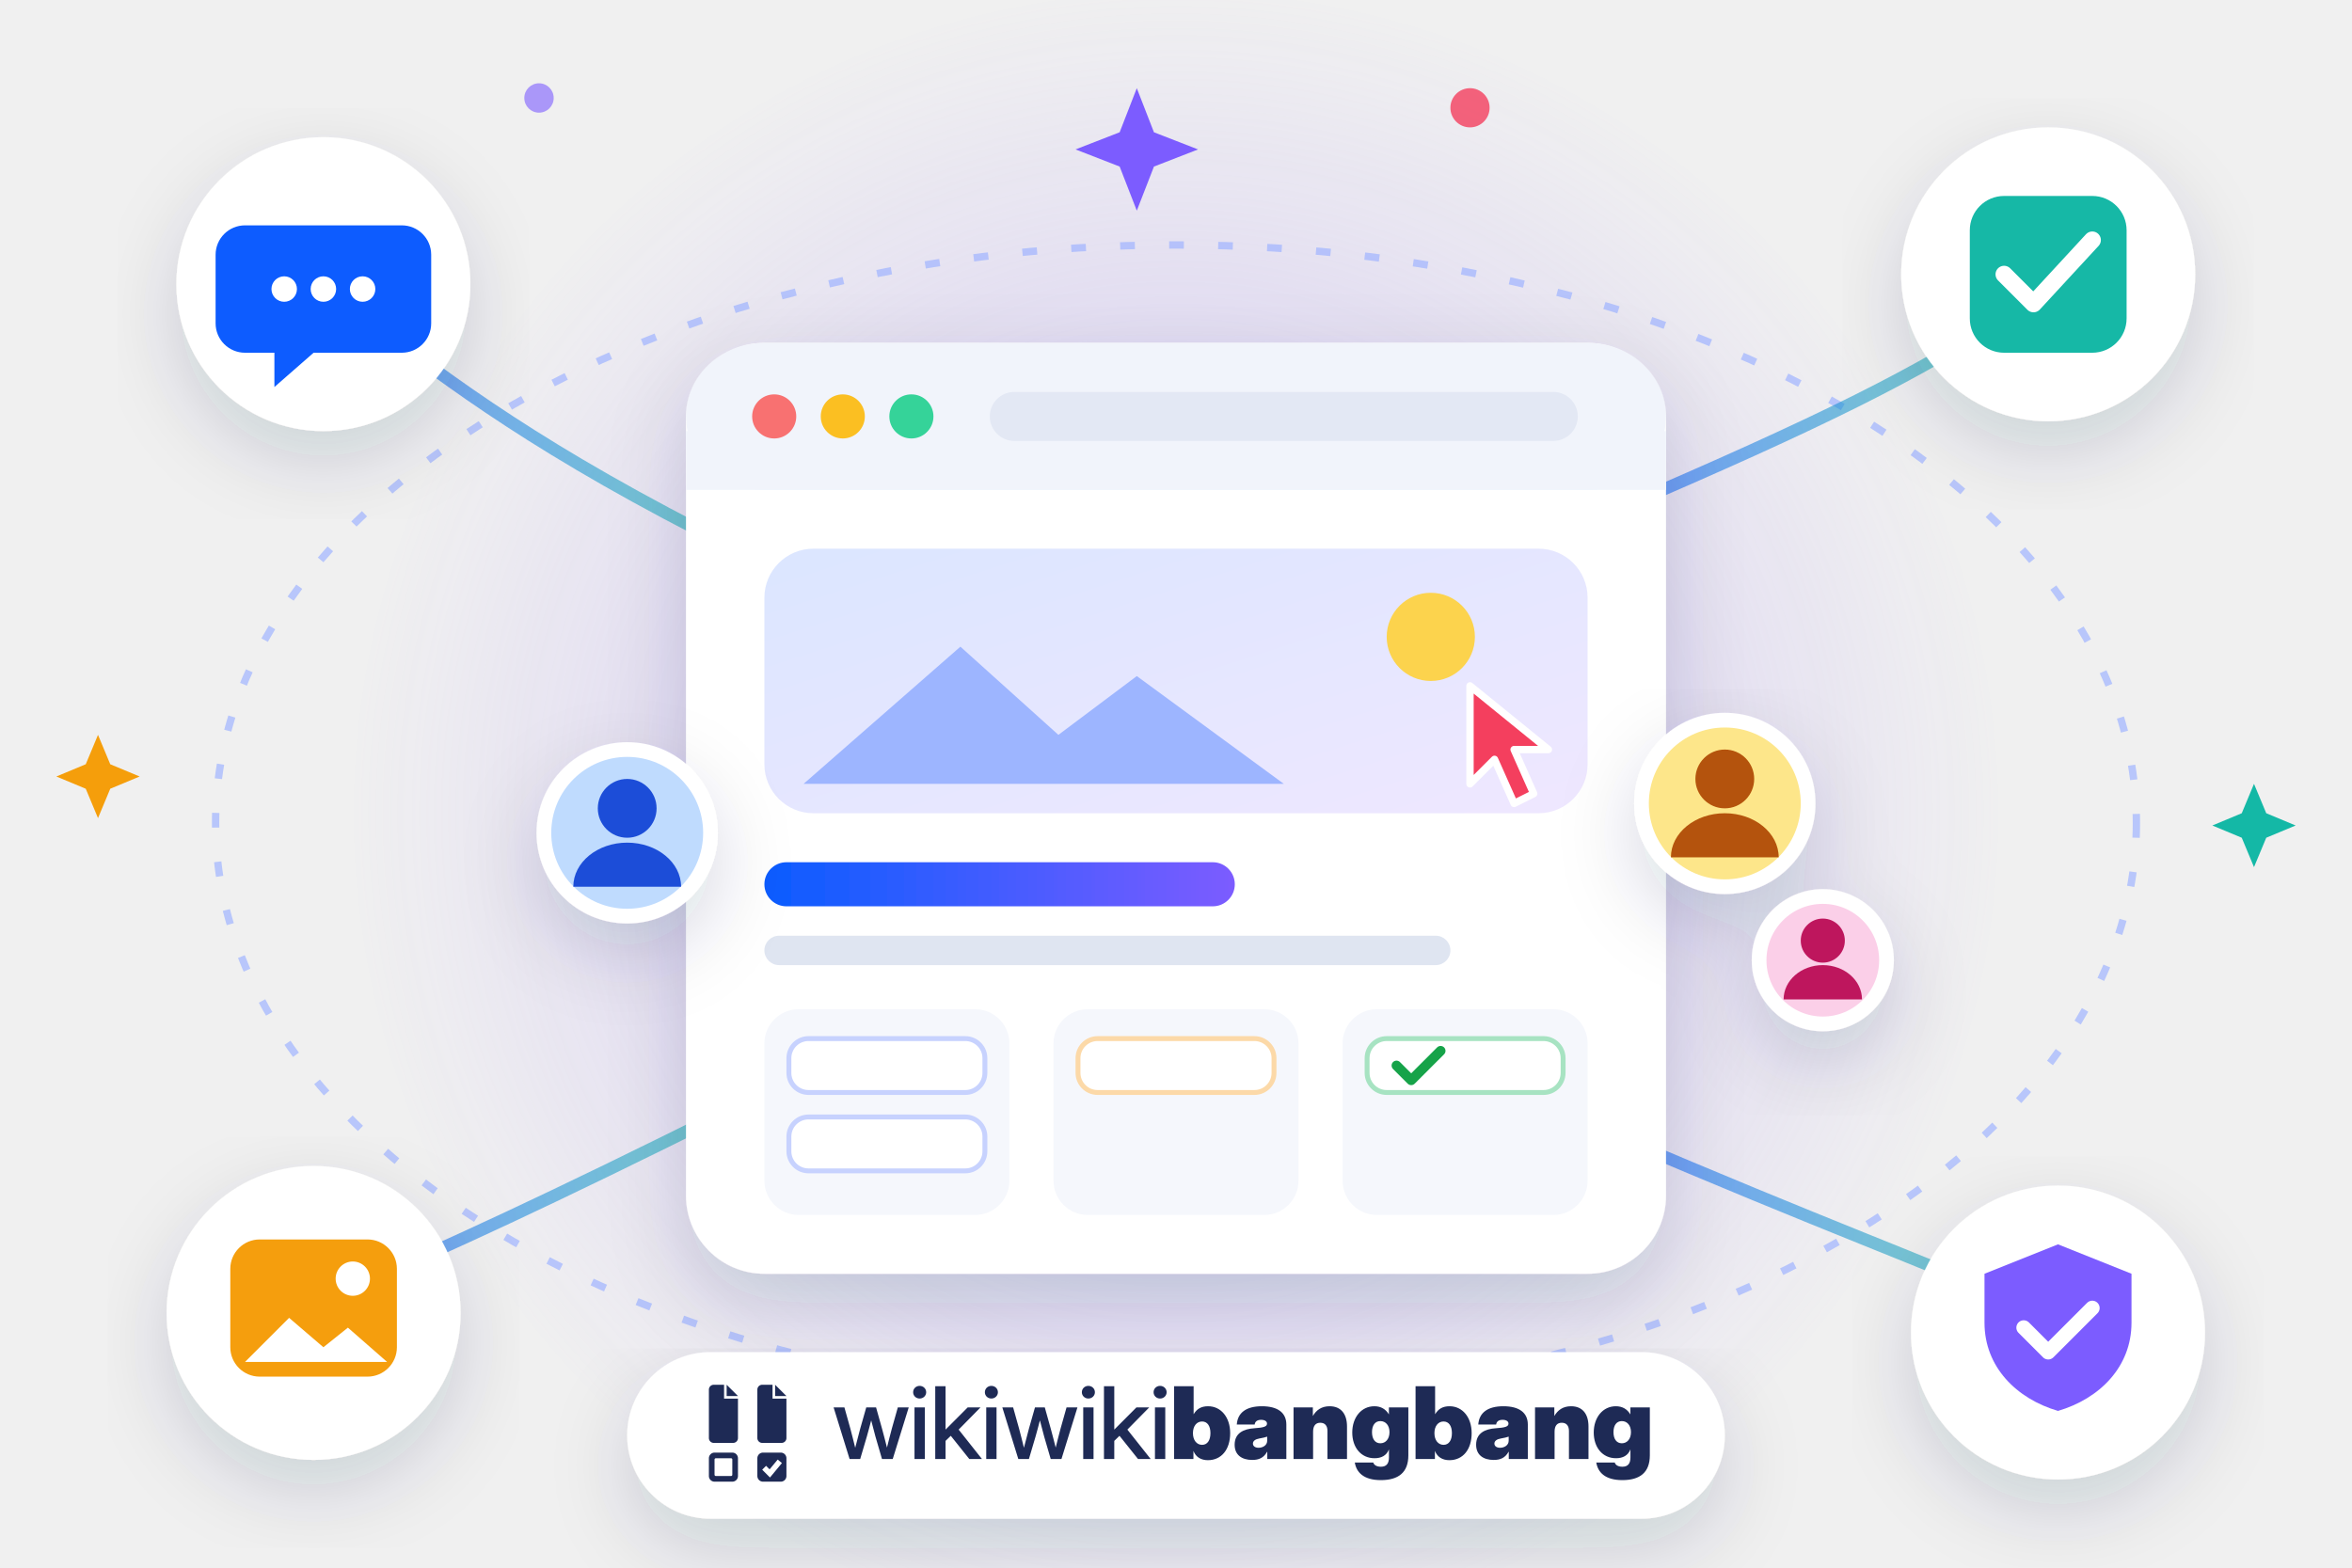
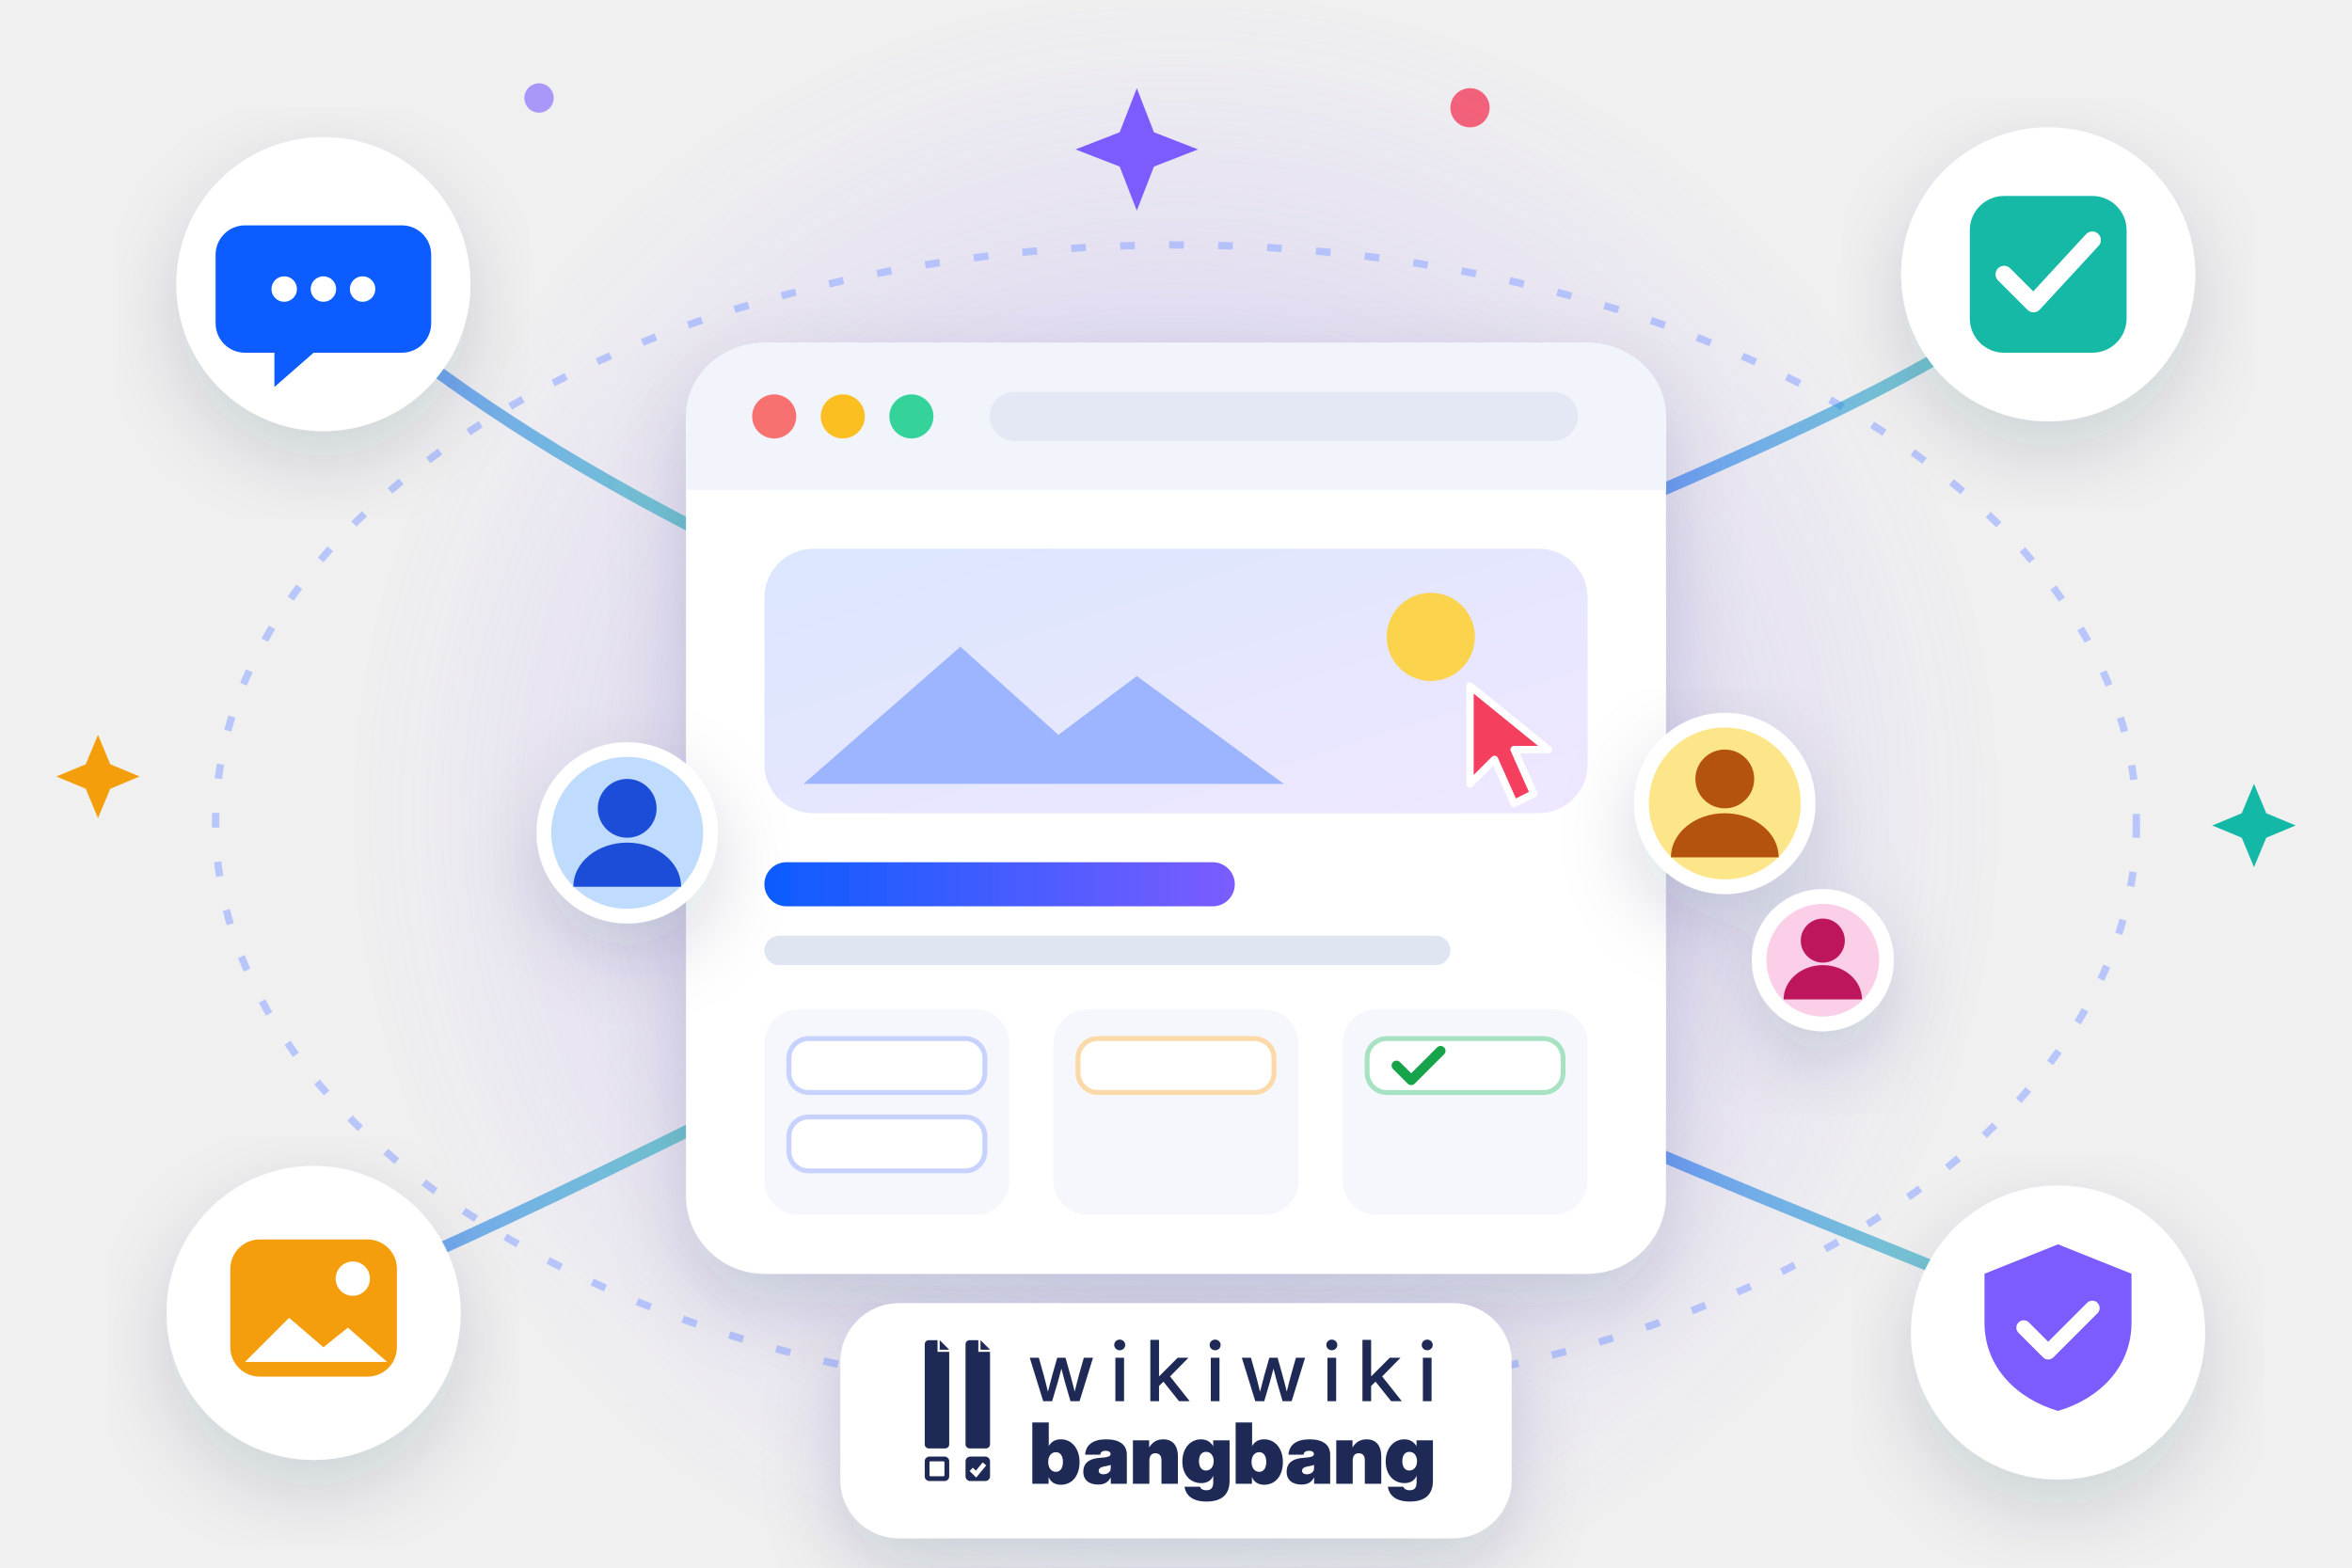
<svg xmlns="http://www.w3.org/2000/svg" viewBox="0 0 480 320" role="img" aria-labelledby="t">
  <defs>
    <radialGradient id="glow" cx="50%" cy="50%" r="50%">
      <stop offset="0" stop-color="#7c9dff" stop-opacity=".45" />
      <stop offset=".6" stop-color="#a78bfa" stop-opacity=".18" />
      <stop offset="1" stop-color="#a78bfa" stop-opacity="0" />
    </radialGradient>
    <linearGradient id="bar" x1="0" x2="1">
      <stop offset="0" stop-color="#0b5cff" />
      <stop offset="1" stop-color="#7c5cff" />
    </linearGradient>
    <linearGradient id="hero" x1="0" y1="0" x2="1" y2="1">
      <stop offset="0" stop-color="#dbe6ff" />
      <stop offset="1" stop-color="#efe7ff" />
    </linearGradient>
    <linearGradient id="link" x1="0" x2="1">
      <stop offset="0" stop-color="#0b5cff" stop-opacity=".55" />
      <stop offset="1" stop-color="#14b8a6" stop-opacity=".55" />
    </linearGradient>
    <filter id="lift" x="-20%" y="-20%" width="140%" height="150%">
      <feDropShadow dx="0" dy="6" stdDeviation="8" flood-color="#1e2a55" flood-opacity=".16" />
    </filter>
  </defs>
  <circle cx="240" cy="166" r="168" fill="url(#glow)" />
  <ellipse cx="240" cy="168" rx="196" ry="118" fill="none" stroke="#9fb4ff" stroke-width="1.5" stroke-dasharray="3 7" opacity=".7" />
  <g fill="none" stroke="url(#link)" stroke-width="2.5" stroke-linecap="round">
    <path d="M150 112 C110 92 92 78 76 66" />
    <path d="M330 104 C372 86 392 76 410 64" />
    <path d="M150 226 C110 246 92 254 74 262" />
    <path d="M330 232 C372 250 394 258 412 266" />
  </g>
  <g filter="url(#lift)">
    <rect x="140" y="70" width="200" height="190" rx="16" fill="#ffffff" />
    <rect x="140" y="70" width="200" height="30" rx="16" fill="#f1f4fb" />
    <rect x="140" y="88" width="200" height="12" fill="#f1f4fb" />
    <circle cx="158" cy="85" r="4.5" fill="#f87171" />
    <circle cx="172" cy="85" r="4.5" fill="#fbbf24" />
    <circle cx="186" cy="85" r="4.5" fill="#34d399" />
    <rect x="202" y="80" width="120" height="10" rx="5" fill="#e3e8f4" />
    <rect x="156" y="112" width="168" height="54" rx="10" fill="url(#hero)" />
    <path d="M164 160 L196 132 L216 150 L232 138 L262 160 Z" fill="#9db5ff" />
    <circle cx="292" cy="130" r="9" fill="#fcd34d" />
    <rect x="156" y="176" width="96" height="9" rx="4.5" fill="url(#bar)" />
    <rect x="156" y="191" width="140" height="6" rx="3" fill="#dfe5f1" />
    <rect x="156" y="206" width="50" height="42" rx="7" fill="#f5f7fc" />
    <rect x="215" y="206" width="50" height="42" rx="7" fill="#f5f7fc" />
    <rect x="274" y="206" width="50" height="42" rx="7" fill="#f5f7fc" />
    <rect x="161" y="212" width="40" height="11" rx="4" fill="#ffffff" stroke="#c7d2fe" />
    <rect x="161" y="228" width="40" height="11" rx="4" fill="#ffffff" stroke="#c7d2fe" />
    <rect x="220" y="212" width="40" height="11" rx="4" fill="#ffffff" stroke="#fcd9a8" />
    <rect x="279" y="212" width="40" height="11" rx="4" fill="#ffffff" stroke="#a7e3c2" />
    <path d="M285 217.5 l3 3 6-6" fill="none" stroke="#16a34a" stroke-width="2" stroke-linecap="round" stroke-linejoin="round" />
  </g>
  <g filter="url(#lift)">
    <circle cx="66" cy="58" r="30" fill="#ffffff" />
    <path d="M50 46 h32 a6 6 0 0 1 6 6 v14 a6 6 0 0 1 -6 6 h-18 l-8 7 v-7 h-6 a6 6 0 0 1 -6 -6 v-14 a6 6 0 0 1 6 -6 z" fill="#0b5cff" />
    <circle cx="58" cy="59" r="2.6" fill="#ffffff" />
    <circle cx="66" cy="59" r="2.6" fill="#ffffff" />
    <circle cx="74" cy="59" r="2.6" fill="#ffffff" />
  </g>
  <g filter="url(#lift)">
    <circle cx="418" cy="56" r="30" fill="#ffffff" />
    <rect x="402" y="40" width="32" height="32" rx="7" fill="#14b8a6" />
    <path d="M409 56 l6 6 12-13" fill="none" stroke="#ffffff" stroke-width="3.5" stroke-linecap="round" stroke-linejoin="round" />
  </g>
  <g filter="url(#lift)">
    <circle cx="64" cy="268" r="30" fill="#ffffff" />
    <rect x="47" y="253" width="34" height="28" rx="6" fill="#f59e0b" />
    <path d="M50 278 l9-9 7 6 5-4 8 7 z" fill="#ffffff" />
    <circle cx="72" cy="261" r="3.5" fill="#ffffff" />
  </g>
  <g filter="url(#lift)">
    <circle cx="420" cy="272" r="30" fill="#ffffff" />
    <path d="M420 254 l15 6 v10 c0 9 -6.5 15.5 -15 18 c-8.5 -2.5 -15 -9 -15 -18 v-10 z" fill="#7c5cff" />
    <path d="M413 271 l5 5 9 -9" fill="none" stroke="#ffffff" stroke-width="3" stroke-linecap="round" stroke-linejoin="round" />
  </g>
  <g filter="url(#lift)">
    <circle cx="352" cy="164" r="17" fill="#fde68a" stroke="#ffffff" stroke-width="3" />
    <circle cx="352" cy="159" r="6" fill="#b45309" />
    <path d="M341 175 a11 9 0 0 1 22 0" fill="#b45309" />
    <circle cx="128" cy="170" r="17" fill="#bfdbfe" stroke="#ffffff" stroke-width="3" />
    <circle cx="128" cy="165" r="6" fill="#1d4ed8" />
    <path d="M117 181 a11 9 0 0 1 22 0" fill="#1d4ed8" />
    <circle cx="372" cy="196" r="13" fill="#fbcfe8" stroke="#ffffff" stroke-width="3" />
    <circle cx="372" cy="192" r="4.5" fill="#be185d" />
    <path d="M364 204 a8 7 0 0 1 16 0" fill="#be185d" />
  </g>
  <path d="M300 140 l0 20 5 -5 4 9 4 -2 -4 -9 7 0 z" fill="#f43f5e" stroke="#ffffff" stroke-width="1.5" stroke-linejoin="round" />
  <g filter="url(#lift)">
-     <rect x="128" y="276" width="224" height="34" rx="17" fill="#ffffff" />
+     <rect x="171.5" y="266.0" width="137.0" height="48.0" rx="12" fill="#ffffff" />
  </g>
-   <svg x="142" y="282" width="196" height="21.1" viewBox="0 0 959.33 103.31">
-     <path fill="#1e2a55" fill-rule="evenodd" d="M30.670,3.228 L30.670,14.528 L41.970,14.528ZM79.097,14.528 L90.397,14.528 L79.097,3.228ZM15.474,3.800 L15.066,4.045 L14.684,4.328 L14.332,4.647 L14.013,4.999 L13.730,5.381 L13.486,5.788 L13.282,6.218 L13.122,6.665 L13.007,7.126 L12.937,7.596 L12.914,8.071 L12.914,56.498 L12.937,56.973 L13.007,57.443 L13.122,57.904 L13.282,58.351 L13.486,58.781 L13.730,59.188 L14.013,59.570 L14.332,59.922 L14.684,60.241 L15.066,60.524 L15.474,60.769 L15.903,60.972 L16.351,61.132 L16.812,61.248 L17.282,61.317 L17.757,61.341 L37.127,61.341 L37.602,61.317 L38.072,61.248 L38.533,61.132 L38.980,60.972 L39.410,60.769 L39.818,60.524 L40.199,60.241 L40.552,59.922 L40.871,59.570 L41.154,59.188 L41.398,58.781 L41.601,58.351 L41.761,57.904 L41.877,57.443 L41.947,56.973 L41.970,56.498 L41.970,17.111 L28.088,17.111 L28.088,3.228 L17.757,3.228 L17.282,3.252 L16.812,3.322 L16.351,3.437 L15.903,3.597ZM64.330,3.597 L63.900,3.800 L63.493,4.045 L63.111,4.328 L62.759,4.647 L62.440,4.999 L62.157,5.381 L61.912,5.788 L61.709,6.218 L61.549,6.665 L61.434,7.126 L61.364,7.596 L61.341,8.071 L61.341,56.498 L61.364,56.973 L61.434,57.443 L61.549,57.904 L61.709,58.351 L61.912,58.781 L62.157,59.188 L62.440,59.570 L62.759,59.922 L63.111,60.241 L63.493,60.524 L63.900,60.769 L64.330,60.972 L64.778,61.132 L65.239,61.248 L65.709,61.317 L66.183,61.341 L85.554,61.341 L86.029,61.317 L86.499,61.248 L86.960,61.132 L87.407,60.972 L87.837,60.769 L88.244,60.524 L88.626,60.241 L88.978,59.922 L89.297,59.570 L89.581,59.188 L89.825,58.781 L90.028,58.351 L90.188,57.904 L90.304,57.443 L90.373,56.973 L90.397,56.498 L90.397,17.111 L76.514,17.111 L76.514,3.228 L66.183,3.228 L65.709,3.252 L65.239,3.322 L64.778,3.437ZM16.924,71.269 L16.402,71.456 L15.900,71.693 L15.425,71.978 L14.979,72.308 L14.569,72.681 L14.196,73.092 L13.866,73.537 L13.581,74.013 L13.344,74.514 L13.157,75.036 L13.022,75.574 L12.941,76.122 L12.914,76.676 L12.914,94.432 L12.941,94.986 L13.022,95.535 L13.157,96.072 L13.344,96.594 L13.581,97.096 L13.866,97.571 L14.196,98.016 L14.569,98.427 L14.979,98.800 L15.425,99.130 L15.900,99.415 L16.402,99.652 L16.924,99.839 L17.461,99.974 L18.010,100.055 L18.564,100.082 L36.320,100.082 L36.874,100.055 L37.422,99.974 L37.960,99.839 L38.482,99.652 L38.983,99.415 L39.459,99.130 L39.904,98.800 L40.315,98.427 L40.687,98.016 L41.018,97.571 L41.303,97.096 L41.540,96.594 L41.727,96.072 L41.861,95.535 L41.943,94.986 L41.970,94.432 L41.970,76.676 L41.943,76.122 L41.861,75.574 L41.727,75.036 L41.540,74.514 L41.303,74.013 L41.018,73.537 L40.687,73.092 L40.315,72.681 L39.904,72.308 L39.459,71.978 L38.983,71.693 L38.482,71.456 L37.960,71.269 L37.422,71.135 L36.874,71.053 L36.320,71.026 L18.564,71.026 L18.010,71.053 L17.461,71.135ZM35.523,76.774 L35.637,76.828 L35.746,76.893 L35.848,76.969 L35.942,77.054 L36.027,77.148 L36.102,77.250 L36.168,77.358 L36.222,77.473 L36.265,77.592 L36.295,77.715 L36.314,77.841 L36.320,77.967 L36.320,93.141 L36.314,93.267 L36.295,93.393 L36.265,93.516 L36.222,93.635 L36.168,93.750 L36.102,93.858 L36.027,93.960 L35.942,94.054 L35.848,94.139 L35.746,94.215 L35.637,94.280 L35.523,94.334 L35.404,94.377 L35.281,94.407 L35.155,94.426 L35.029,94.432 L19.855,94.432 L19.728,94.426 L19.603,94.407 L19.480,94.377 L19.361,94.334 L19.246,94.280 L19.138,94.215 L19.036,94.139 L18.942,94.054 L18.857,93.960 L18.781,93.858 L18.716,93.750 L18.662,93.635 L18.619,93.516 L18.588,93.393 L18.570,93.267 L18.564,93.141 L18.564,77.967 L18.570,77.841 L18.588,77.715 L18.619,77.592 L18.662,77.473 L18.716,77.358 L18.781,77.250 L18.857,77.148 L18.942,77.054 L19.036,76.969 L19.138,76.893 L19.246,76.828 L19.361,76.774 L19.480,76.731 L19.603,76.701 L19.728,76.682 L19.855,76.676 L35.029,76.676 L35.155,76.682 L35.281,76.701 L35.404,76.731ZM65.350,71.269 L64.828,71.456 L64.327,71.693 L63.852,71.978 L63.406,72.308 L62.995,72.681 L62.623,73.092 L62.293,73.537 L62.008,74.013 L61.771,74.514 L61.584,75.036 L61.449,75.574 L61.368,76.122 L61.341,76.676 L61.341,94.432 L61.368,94.986 L61.449,95.535 L61.584,96.072 L61.771,96.594 L62.008,97.096 L62.293,97.571 L62.623,98.016 L62.995,98.427 L63.406,98.800 L63.852,99.130 L64.327,99.415 L64.828,99.652 L65.350,99.839 L65.888,99.974 L66.437,100.055 L66.990,100.082 L84.747,100.082 L85.301,100.055 L85.849,99.974 L86.387,99.839 L86.909,99.652 L87.410,99.415 L87.886,99.130 L88.331,98.800 L88.742,98.427 L89.114,98.016 L89.445,97.571 L89.730,97.096 L89.967,96.594 L90.153,96.072 L90.288,95.535 L90.370,94.986 L90.397,94.432 L90.397,76.676 L90.370,76.122 L90.288,75.574 L90.153,75.036 L89.967,74.514 L89.730,74.013 L89.445,73.537 L89.114,73.092 L88.742,72.681 L88.331,72.308 L87.886,71.978 L87.410,71.693 L86.909,71.456 L86.387,71.269 L85.849,71.135 L85.301,71.053 L84.747,71.026 L66.990,71.026 L66.437,71.053 L65.888,71.135ZM81.663,77.994 L85.893,81.491 L73.963,95.923 L66.180,88.140 L70.061,84.259 L73.577,87.776Z" />
-     <g transform="translate(0 77.44)">
-       <path fill="#1e2a55" fill-rule="evenodd" d="M153.509 0.0H164.104L170.745 -22.461C172.259 -27.686 173.675 -33.203 175.091 -38.623C176.507 -33.203 177.874 -27.686 179.339 -22.461L185.882 0.0H196.624L212.591 -51.562H201.702L195.745 -30.469C194.036 -24.268 192.473 -17.725 190.862 -11.426C189.202 -17.725 187.639 -24.316 185.882 -30.469L179.973 -51.562H170.159L164.153 -30.469C162.444 -24.219 160.784 -17.627 159.124 -11.23C157.512 -17.627 155.95 -24.219 154.241 -30.469L148.333 -51.562H137.542ZM218.373 0.0H228.676V-51.562H218.373ZM223.5 -60.449C227.162 -60.449 230.043 -63.232 230.043 -66.748C230.043 -70.312 227.162 -73.096 223.5 -73.096C219.838 -73.096 217.006 -70.312 217.006 -66.748C217.006 -63.232 219.838 -60.449 223.5 -60.449ZM239.097 0.0H249.4V-18.115L254.624 -23.193L273.13 0.0H285.777L262.486 -29.395L284.312 -51.562H271.519L249.546 -29.541H249.4V-72.754H239.097ZM290.045 0.0H300.348V-51.562H290.045ZM295.172 -60.449C298.834 -60.449 301.715 -63.232 301.715 -66.748C301.715 -70.312 298.834 -73.096 295.172 -73.096C291.51 -73.096 288.678 -70.312 288.678 -66.748C288.678 -63.232 291.51 -60.449 295.172 -60.449ZM322.097 0.0H332.693L339.334 -22.461C340.847 -27.686 342.263 -33.203 343.679 -38.623C345.095 -33.203 346.463 -27.686 347.927 -22.461L354.47 0.0H365.213L381.179 -51.562H370.291L364.334 -30.469C362.625 -24.268 361.062 -17.725 359.451 -11.426C357.791 -17.725 356.228 -24.316 354.47 -30.469L348.562 -51.562H338.748L332.742 -30.469C331.033 -24.219 329.373 -17.627 327.713 -11.23C326.101 -17.627 324.539 -24.219 322.83 -30.469L316.921 -51.562H306.13ZM386.962 0.0H397.264V-51.562H386.962ZM392.089 -60.449C395.751 -60.449 398.632 -63.232 398.632 -66.748C398.632 -70.312 395.751 -73.096 392.089 -73.096C388.427 -73.096 385.595 -70.312 385.595 -66.748C385.595 -63.232 388.427 -60.449 392.089 -60.449ZM407.686 0.0H417.988V-18.115L423.213 -23.193L441.719 0.0H454.365L431.074 -29.395L452.9 -51.562H440.107L418.135 -29.541H417.988V-72.754H407.686ZM458.634 0.0H468.937V-51.562H458.634ZM463.761 -60.449C467.423 -60.449 470.304 -63.232 470.304 -66.748C470.304 -70.312 467.423 -73.096 463.761 -73.096C460.099 -73.096 457.267 -70.312 457.267 -66.748C457.267 -63.232 460.099 -60.449 463.761 -60.449ZM511.536 1.172C525.061 1.172 533.801 -9.473 533.801 -25.879C533.801 -41.65 524.67 -52.734 511.731 -52.734C505.041 -52.734 500.598 -50.244 497.327 -44.824H497.278V-72.754H477.746V0.0H497.082V-8.008H497.131C499.475 -1.953 504.7 1.172 511.536 1.172ZM505.725 -14.16C500.403 -14.16 496.594 -18.75 496.594 -25.879C496.594 -32.959 500.403 -37.5 505.725 -37.5C511.047 -37.5 514.075 -32.959 514.075 -25.879C514.075 -18.75 511.047 -14.16 505.725 -14.16ZM555.843 0.928C562.435 0.928 567.269 -1.074 570.687 -7.227H570.882V0.0H589.925V-34.473C589.925 -46.191 581.429 -52.734 565.511 -52.734C549.691 -52.734 541.244 -46.191 540.414 -34.473H558.285C558.627 -37.5 560.873 -39.16 564.73 -39.16C568.295 -39.16 570.589 -37.695 570.589 -35.449V-35.254C570.589 -32.422 567.171 -31.348 558.089 -30.762C546.957 -30.029 538.265 -25.781 538.265 -14.258C538.265 -4.004 545.492 0.928 555.843 0.928ZM562.191 -11.23C558.871 -11.23 556.527 -12.793 556.527 -15.43C556.527 -18.066 558.968 -19.824 562.972 -20.508C566.586 -21.143 568.832 -21.68 570.785 -22.363V-18.262C570.785 -13.672 566.39 -11.23 562.191 -11.23ZM616.655 -27.344C616.655 -33.301 619.243 -36.23 623.833 -36.23C628.423 -36.23 631.011 -33.301 631.011 -28.125V0.0H650.542V-32.52C650.542 -44.922 644.634 -52.734 633.159 -52.734C625.054 -52.734 619.829 -48.877 616.411 -42.969V-51.562H597.124V0.0H616.655ZM684.4 21.094C701.832 21.094 711.842 13.574 711.842 -3.711V-51.562H692.408V-44.629H692.359C689.283 -49.756 684.547 -52.734 677.857 -52.734C664.918 -52.734 655.787 -41.65 655.787 -26.465C655.787 -11.572 664.527 -0.781 678.053 -0.781C684.791 -0.781 690.016 -3.418 692.408 -9.521H692.457V-1.562C692.457 4.688 689.82 7.715 684.4 7.715C680.152 7.715 677.467 6.006 676.783 3.516H658.326C659.938 13.379 667.213 21.094 684.4 21.094ZM683.863 -15.723C678.541 -15.723 675.514 -20.068 675.514 -26.855C675.514 -33.594 678.541 -37.891 683.863 -37.891C689.186 -37.891 692.994 -33.594 692.994 -26.855C692.994 -20.068 689.186 -15.723 683.863 -15.723ZM752.829 1.172C766.355 1.172 775.095 -9.473 775.095 -25.879C775.095 -41.65 765.964 -52.734 753.025 -52.734C746.335 -52.734 741.892 -50.244 738.62 -44.824H738.571V-72.754H719.04V0.0H738.376V-8.008H738.425C740.769 -1.953 745.993 1.172 752.829 1.172ZM747.019 -14.16C741.696 -14.16 737.888 -18.75 737.888 -25.879C737.888 -32.959 741.696 -37.5 747.019 -37.5C752.341 -37.5 755.368 -32.959 755.368 -25.879C755.368 -18.75 752.341 -14.16 747.019 -14.16ZM797.137 0.928C803.729 0.928 808.563 -1.074 811.981 -7.227H812.176V0.0H831.219V-34.473C831.219 -46.191 822.723 -52.734 806.805 -52.734C790.985 -52.734 782.537 -46.191 781.707 -34.473H799.579C799.92 -37.5 802.166 -39.16 806.024 -39.16C809.588 -39.16 811.883 -37.695 811.883 -35.449V-35.254C811.883 -32.422 808.465 -31.348 799.383 -30.762C788.25 -30.029 779.559 -25.781 779.559 -14.258C779.559 -4.004 786.786 0.928 797.137 0.928ZM803.485 -11.23C800.164 -11.23 797.821 -12.793 797.821 -15.43C797.821 -18.066 800.262 -19.824 804.266 -20.508C807.879 -21.143 810.125 -21.68 812.079 -22.363V-18.262C812.079 -13.672 807.684 -11.23 803.485 -11.23ZM857.949 -27.344C857.949 -33.301 860.537 -36.23 865.127 -36.23C869.716 -36.23 872.304 -33.301 872.304 -28.125V0.0H891.836V-32.52C891.836 -44.922 885.927 -52.734 874.453 -52.734C866.347 -52.734 861.123 -48.877 857.705 -42.969V-51.562H838.418V0.0H857.949ZM925.694 21.094C943.126 21.094 953.136 13.574 953.136 -3.711V-51.562H933.702V-44.629H933.653C930.577 -49.756 925.841 -52.734 919.151 -52.734C906.212 -52.734 897.081 -41.65 897.081 -26.465C897.081 -11.572 905.821 -0.781 919.346 -0.781C926.085 -0.781 931.309 -3.418 933.702 -9.521H933.751V-1.562C933.751 4.688 931.114 7.715 925.694 7.715C921.446 7.715 918.761 6.006 918.077 3.516H899.62C901.231 13.379 908.507 21.094 925.694 21.094ZM925.157 -15.723C919.835 -15.723 916.807 -20.068 916.807 -26.855C916.807 -33.594 919.835 -37.891 925.157 -37.891C930.479 -37.891 934.288 -33.594 934.288 -26.855C934.288 -20.068 930.479 -15.723 925.157 -15.723Z" />
+   <svg x="186.5" y="273.0" width="107.0" height="34.0" viewBox="0 0 622.16 197.66">
+     <path fill="#1e2a55" fill-rule="evenodd" d="M30.670,3.228 L30.670,14.528 L41.970,14.528ZM79.097,14.528 L90.397,14.528 L79.097,3.228ZM15.474,3.800 L15.066,4.045 L14.684,4.328 L14.332,4.647 L14.013,4.999 L13.730,5.381 L13.486,5.788 L13.282,6.218 L13.122,6.665 L13.007,7.126 L12.937,7.596 L12.914,8.071 L12.914,126.851 L12.937,127.326 L13.007,127.796 L13.122,128.257 L13.282,128.705 L13.486,129.134 L13.730,129.542 L14.013,129.924 L14.332,130.276 L14.684,130.595 L15.066,130.878 L15.474,131.122 L15.903,131.326 L16.351,131.486 L16.812,131.601 L17.282,131.671 L17.757,131.694 L37.127,131.694 L37.602,131.671 L38.072,131.601 L38.533,131.486 L38.980,131.326 L39.410,131.122 L39.818,130.878 L40.199,130.595 L40.552,130.276 L40.871,129.924 L41.154,129.542 L41.398,129.134 L41.601,128.705 L41.761,128.257 L41.877,127.796 L41.947,127.326 L41.970,126.851 L41.970,17.111 L28.088,17.111 L28.088,3.228 L17.757,3.228 L17.282,3.252 L16.812,3.322 L16.351,3.437 L15.903,3.597ZM64.330,3.597 L63.900,3.800 L63.493,4.045 L63.111,4.328 L62.759,4.647 L62.440,4.999 L62.157,5.381 L61.912,5.788 L61.709,6.218 L61.549,6.665 L61.434,7.126 L61.364,7.596 L61.341,8.071 L61.341,126.851 L61.364,127.326 L61.434,127.796 L61.549,128.257 L61.709,128.705 L61.912,129.134 L62.157,129.542 L62.440,129.924 L62.759,130.276 L63.111,130.595 L63.493,130.878 L63.900,131.122 L64.330,131.326 L64.778,131.486 L65.239,131.601 L65.709,131.671 L66.183,131.694 L85.554,131.694 L86.029,131.671 L86.499,131.601 L86.960,131.486 L87.407,131.326 L87.837,131.122 L88.244,130.878 L88.626,130.595 L88.978,130.276 L89.297,129.924 L89.581,129.542 L89.825,129.134 L90.028,128.705 L90.188,128.257 L90.304,127.796 L90.373,127.326 L90.397,126.851 L90.397,17.111 L76.514,17.111 L76.514,3.228 L66.183,3.228 L65.709,3.252 L65.239,3.322 L64.778,3.437ZM16.924,141.623 L16.402,141.810 L15.900,142.047 L15.425,142.332 L14.979,142.662 L14.569,143.034 L14.196,143.445 L13.866,143.890 L13.581,144.366 L13.344,144.867 L13.157,145.389 L13.022,145.927 L12.941,146.476 L12.914,147.029 L12.914,164.786 L12.941,165.340 L13.022,165.888 L13.157,166.426 L13.344,166.948 L13.581,167.449 L13.866,167.925 L14.196,168.370 L14.569,168.781 L14.979,169.153 L15.425,169.483 L15.900,169.768 L16.402,170.006 L16.924,170.192 L17.461,170.327 L18.010,170.408 L18.564,170.436 L36.320,170.436 L36.874,170.408 L37.422,170.327 L37.960,170.192 L38.482,170.006 L38.983,169.768 L39.459,169.483 L39.904,169.153 L40.315,168.781 L40.687,168.370 L41.018,167.925 L41.303,167.449 L41.540,166.948 L41.727,166.426 L41.861,165.888 L41.943,165.340 L41.970,164.786 L41.970,147.029 L41.943,146.476 L41.861,145.927 L41.727,145.389 L41.540,144.867 L41.303,144.366 L41.018,143.890 L40.687,143.445 L40.315,143.034 L39.904,142.662 L39.459,142.332 L38.983,142.047 L38.482,141.810 L37.960,141.623 L37.422,141.488 L36.874,141.407 L36.320,141.380 L18.564,141.380 L18.010,141.407 L17.461,141.488ZM35.523,147.128 L35.637,147.182 L35.746,147.247 L35.848,147.322 L35.942,147.408 L36.027,147.501 L36.102,147.603 L36.168,147.712 L36.222,147.827 L36.265,147.946 L36.295,148.069 L36.314,148.194 L36.320,148.321 L36.320,163.494 L36.314,163.621 L36.295,163.746 L36.265,163.869 L36.222,163.989 L36.168,164.103 L36.102,164.212 L36.027,164.314 L35.942,164.408 L35.848,164.493 L35.746,164.568 L35.637,164.633 L35.523,164.688 L35.404,164.730 L35.281,164.761 L35.155,164.780 L35.029,164.786 L19.855,164.786 L19.728,164.780 L19.603,164.761 L19.480,164.730 L19.361,164.688 L19.246,164.633 L19.138,164.568 L19.036,164.493 L18.942,164.408 L18.857,164.314 L18.781,164.212 L18.716,164.103 L18.662,163.989 L18.619,163.869 L18.588,163.746 L18.570,163.621 L18.564,163.494 L18.564,148.321 L18.570,148.194 L18.588,148.069 L18.619,147.946 L18.662,147.827 L18.716,147.712 L18.781,147.603 L18.857,147.501 L18.942,147.408 L19.036,147.322 L19.138,147.247 L19.246,147.182 L19.361,147.128 L19.480,147.085 L19.603,147.054 L19.728,147.036 L19.855,147.029 L35.029,147.029 L35.155,147.036 L35.281,147.054 L35.404,147.085ZM65.350,141.623 L64.828,141.810 L64.327,142.047 L63.852,142.332 L63.406,142.662 L62.995,143.034 L62.623,143.445 L62.293,143.890 L62.008,144.366 L61.771,144.867 L61.584,145.389 L61.449,145.927 L61.368,146.476 L61.341,147.029 L61.341,164.786 L61.368,165.340 L61.449,165.888 L61.584,166.426 L61.771,166.948 L62.008,167.449 L62.293,167.925 L62.623,168.370 L62.995,168.781 L63.406,169.153 L63.852,169.483 L64.327,169.768 L64.828,170.006 L65.350,170.192 L65.888,170.327 L66.437,170.408 L66.990,170.436 L84.747,170.436 L85.301,170.408 L85.849,170.327 L86.387,170.192 L86.909,170.006 L87.410,169.768 L87.886,169.483 L88.331,169.153 L88.742,168.781 L89.114,168.370 L89.445,167.925 L89.730,167.449 L89.967,166.948 L90.153,166.426 L90.288,165.888 L90.370,165.340 L90.397,164.786 L90.397,147.029 L90.370,146.476 L90.288,145.927 L90.153,145.389 L89.967,144.867 L89.730,144.366 L89.445,143.890 L89.114,143.445 L88.742,143.034 L88.331,142.662 L87.886,142.332 L87.410,142.047 L86.909,141.810 L86.387,141.623 L85.849,141.488 L85.301,141.407 L84.747,141.380 L66.990,141.380 L66.437,141.407 L65.888,141.488ZM81.663,148.348 L85.893,151.845 L73.963,166.277 L66.180,158.494 L70.061,154.613 L73.577,158.129Z" />
+     <g transform="translate(0 75.66)">
+       <path fill="#1e2a55" fill-rule="evenodd" d="M153.509 0.0H164.104L170.745 -22.461C172.259 -27.686 173.675 -33.203 175.091 -38.623C176.507 -33.203 177.874 -27.686 179.339 -22.461L185.882 0.0H196.624L212.591 -51.562H201.702L195.745 -30.469C194.036 -24.268 192.473 -17.725 190.862 -11.426C189.202 -17.725 187.639 -24.316 185.882 -30.469L179.973 -51.562H170.159L164.153 -30.469C162.444 -24.219 160.784 -17.627 159.124 -11.23C157.512 -17.627 155.95 -24.219 154.241 -30.469L148.333 -51.562H137.542ZM239.146 0.0H249.449V-51.562H239.146ZM244.273 -60.449C247.935 -60.449 250.816 -63.232 250.816 -66.748C250.816 -70.312 247.935 -73.096 244.273 -73.096C240.611 -73.096 237.779 -70.312 237.779 -66.748C237.779 -63.232 240.611 -60.449 244.273 -60.449ZM280.643 0.0H290.945V-18.115L296.17 -23.193L314.676 0.0H327.322L304.031 -29.395L325.857 -51.562H313.065L291.092 -29.541H290.945V-72.754H280.643ZM352.364 0.0H362.667V-51.562H352.364ZM357.491 -60.449C361.153 -60.449 364.034 -63.232 364.034 -66.748C364.034 -70.312 361.153 -73.096 357.491 -73.096C353.829 -73.096 350.997 -70.312 350.997 -66.748C350.997 -63.232 353.829 -60.449 357.491 -60.449ZM405.189 0.0H415.784L422.425 -22.461C423.939 -27.686 425.355 -33.203 426.771 -38.623C428.187 -33.203 429.554 -27.686 431.019 -22.461L437.562 0.0H448.304L464.271 -51.562H453.382L447.425 -30.469C445.716 -24.268 444.154 -17.725 442.542 -11.426C440.882 -17.725 439.32 -24.316 437.562 -30.469L431.654 -51.562H421.839L415.833 -30.469C414.124 -24.219 412.464 -17.627 410.804 -11.23C409.193 -17.627 407.63 -24.219 405.921 -30.469L400.013 -51.562H389.222ZM490.826 0.0H501.129V-51.562H490.826ZM495.953 -60.449C499.615 -60.449 502.496 -63.232 502.496 -66.748C502.496 -70.312 499.615 -73.096 495.953 -73.096C492.291 -73.096 489.459 -70.312 489.459 -66.748C489.459 -63.232 492.291 -60.449 495.953 -60.449ZM532.323 0.0H542.626V-18.115L547.85 -23.193L566.356 0.0H579.003L555.711 -29.395L577.538 -51.562H564.745L542.772 -29.541H542.626V-72.754H532.323ZM604.044 0.0H614.347V-51.562H604.044ZM609.171 -60.449C612.833 -60.449 615.714 -63.232 615.714 -66.748C615.714 -70.312 612.833 -73.096 609.171 -73.096C605.509 -73.096 602.677 -70.312 602.677 -66.748C602.677 -63.232 605.509 -60.449 609.171 -60.449ZM174.358 99.172C187.884 99.172 196.624 88.527 196.624 72.121C196.624 56.35 187.493 45.266 174.554 45.266C167.864 45.266 163.421 47.756 160.149 53.176H160.1V25.246H140.569V98.0H159.905V89.992H159.954C162.298 96.047 167.522 99.172 174.358 99.172ZM168.548 83.84C163.225 83.84 159.417 79.25 159.417 72.121C159.417 65.041 163.225 60.5 168.548 60.5C173.87 60.5 176.897 65.041 176.897 72.121C176.897 79.25 173.87 83.84 168.548 83.84ZM218.666 98.928C225.258 98.928 230.092 96.926 233.51 90.773H233.705V98.0H252.748V63.527C252.748 51.809 244.252 45.266 228.334 45.266C212.514 45.266 204.066 51.809 203.236 63.527H221.107C221.449 60.5 223.695 58.84 227.553 58.84C231.117 58.84 233.412 60.305 233.412 62.551V62.746C233.412 65.578 229.994 66.652 220.912 67.238C209.779 67.971 201.088 72.219 201.088 83.742C201.088 93.996 208.314 98.928 218.666 98.928ZM225.014 86.77C221.693 86.77 219.35 85.207 219.35 82.57C219.35 79.934 221.791 78.176 225.795 77.492C229.408 76.857 231.654 76.32 233.607 75.637V79.738C233.607 84.328 229.213 86.77 225.014 86.77ZM279.478 70.656C279.478 64.699 282.066 61.77 286.655 61.77C291.245 61.77 293.833 64.699 293.833 69.875V98.0H313.364V65.48C313.364 53.078 307.456 45.266 295.982 45.266C287.876 45.266 282.652 49.123 279.234 55.031V46.438H259.946V98.0H279.478ZM347.223 119.094C364.655 119.094 374.664 111.574 374.664 94.289V46.438H355.231V53.371H355.182C352.106 48.244 347.37 45.266 340.68 45.266C327.741 45.266 318.61 56.35 318.61 71.535C318.61 86.428 327.35 97.219 340.875 97.219C347.614 97.219 352.838 94.582 355.231 88.479H355.28V96.438C355.28 102.688 352.643 105.715 347.223 105.715C342.975 105.715 340.289 104.006 339.606 101.516H321.149C322.76 111.379 330.036 119.094 347.223 119.094ZM346.686 82.277C341.364 82.277 338.336 77.932 338.336 71.145C338.336 64.406 341.364 60.109 346.686 60.109C352.008 60.109 355.817 64.406 355.817 71.145C355.817 77.932 352.008 82.277 346.686 82.277ZM415.652 99.172C429.177 99.172 437.918 88.527 437.918 72.121C437.918 56.35 428.787 45.266 415.847 45.266C409.158 45.266 404.714 47.756 401.443 53.176H401.394V25.246H381.863V98.0H401.199V89.992H401.248C403.591 96.047 408.816 99.172 415.652 99.172ZM409.841 83.84C404.519 83.84 400.711 79.25 400.711 72.121C400.711 65.041 404.519 60.5 409.841 60.5C415.164 60.5 418.191 65.041 418.191 72.121C418.191 79.25 415.164 83.84 409.841 83.84ZM459.96 98.928C466.552 98.928 471.386 96.926 474.804 90.773H474.999V98.0H494.042V63.527C494.042 51.809 485.546 45.266 469.628 45.266C453.807 45.266 445.36 51.809 444.53 63.527H462.401C462.743 60.5 464.989 58.84 468.846 58.84C472.411 58.84 474.706 60.305 474.706 62.551V62.746C474.706 65.578 471.288 66.652 462.206 67.238C451.073 67.971 442.382 72.219 442.382 83.742C442.382 93.996 449.608 98.928 459.96 98.928ZM466.307 86.77C462.987 86.77 460.643 85.207 460.643 82.57C460.643 79.934 463.085 78.176 467.089 77.492C470.702 76.857 472.948 76.32 474.901 75.637V79.738C474.901 84.328 470.507 86.77 466.307 86.77ZM520.771 70.656C520.771 64.699 523.359 61.77 527.949 61.77C532.539 61.77 535.127 64.699 535.127 69.875V98.0H554.658V65.48C554.658 53.078 548.75 45.266 537.275 45.266C529.17 45.266 523.945 49.123 520.527 55.031V46.438H501.24V98.0H520.771ZM588.517 119.094C605.948 119.094 615.958 111.574 615.958 94.289V46.438H596.525V53.371H596.476C593.4 48.244 588.663 45.266 581.974 45.266C569.034 45.266 559.904 56.35 559.904 71.535C559.904 86.428 568.644 97.219 582.169 97.219C588.907 97.219 594.132 94.582 596.525 88.479H596.573V96.438C596.573 102.688 593.937 105.715 588.517 105.715C584.269 105.715 581.583 104.006 580.9 101.516H562.443C564.054 111.379 571.329 119.094 588.517 119.094ZM587.98 82.277C582.657 82.277 579.63 77.932 579.63 71.145C579.63 64.406 582.657 60.109 587.98 60.109C593.302 60.109 597.111 64.406 597.111 71.145C597.111 77.932 593.302 82.277 587.98 82.277Z" />
    </g>
  </svg>
  <path d="M232 18 l3.5 9 9 3.5 -9 3.5 -3.5 9 -3.5 -9 -9 -3.5 9 -3.5 z" fill="#7c5cff" />
  <path d="M460 160 l2.5 6 6 2.5 -6 2.5 -2.5 6 -2.5 -6 -6 -2.5 6 -2.5 z" fill="#14b8a6" />
  <path d="M20 150 l2.5 6 6 2.5 -6 2.5 -2.5 6 -2.5 -6 -6 -2.5 6 -2.5 z" fill="#f59e0b" />
  <circle cx="300" cy="22" r="4" fill="#f43f5e" opacity=".8" />
  <circle cx="110" cy="20" r="3" fill="#7c5cff" opacity=".6" />
</svg>
